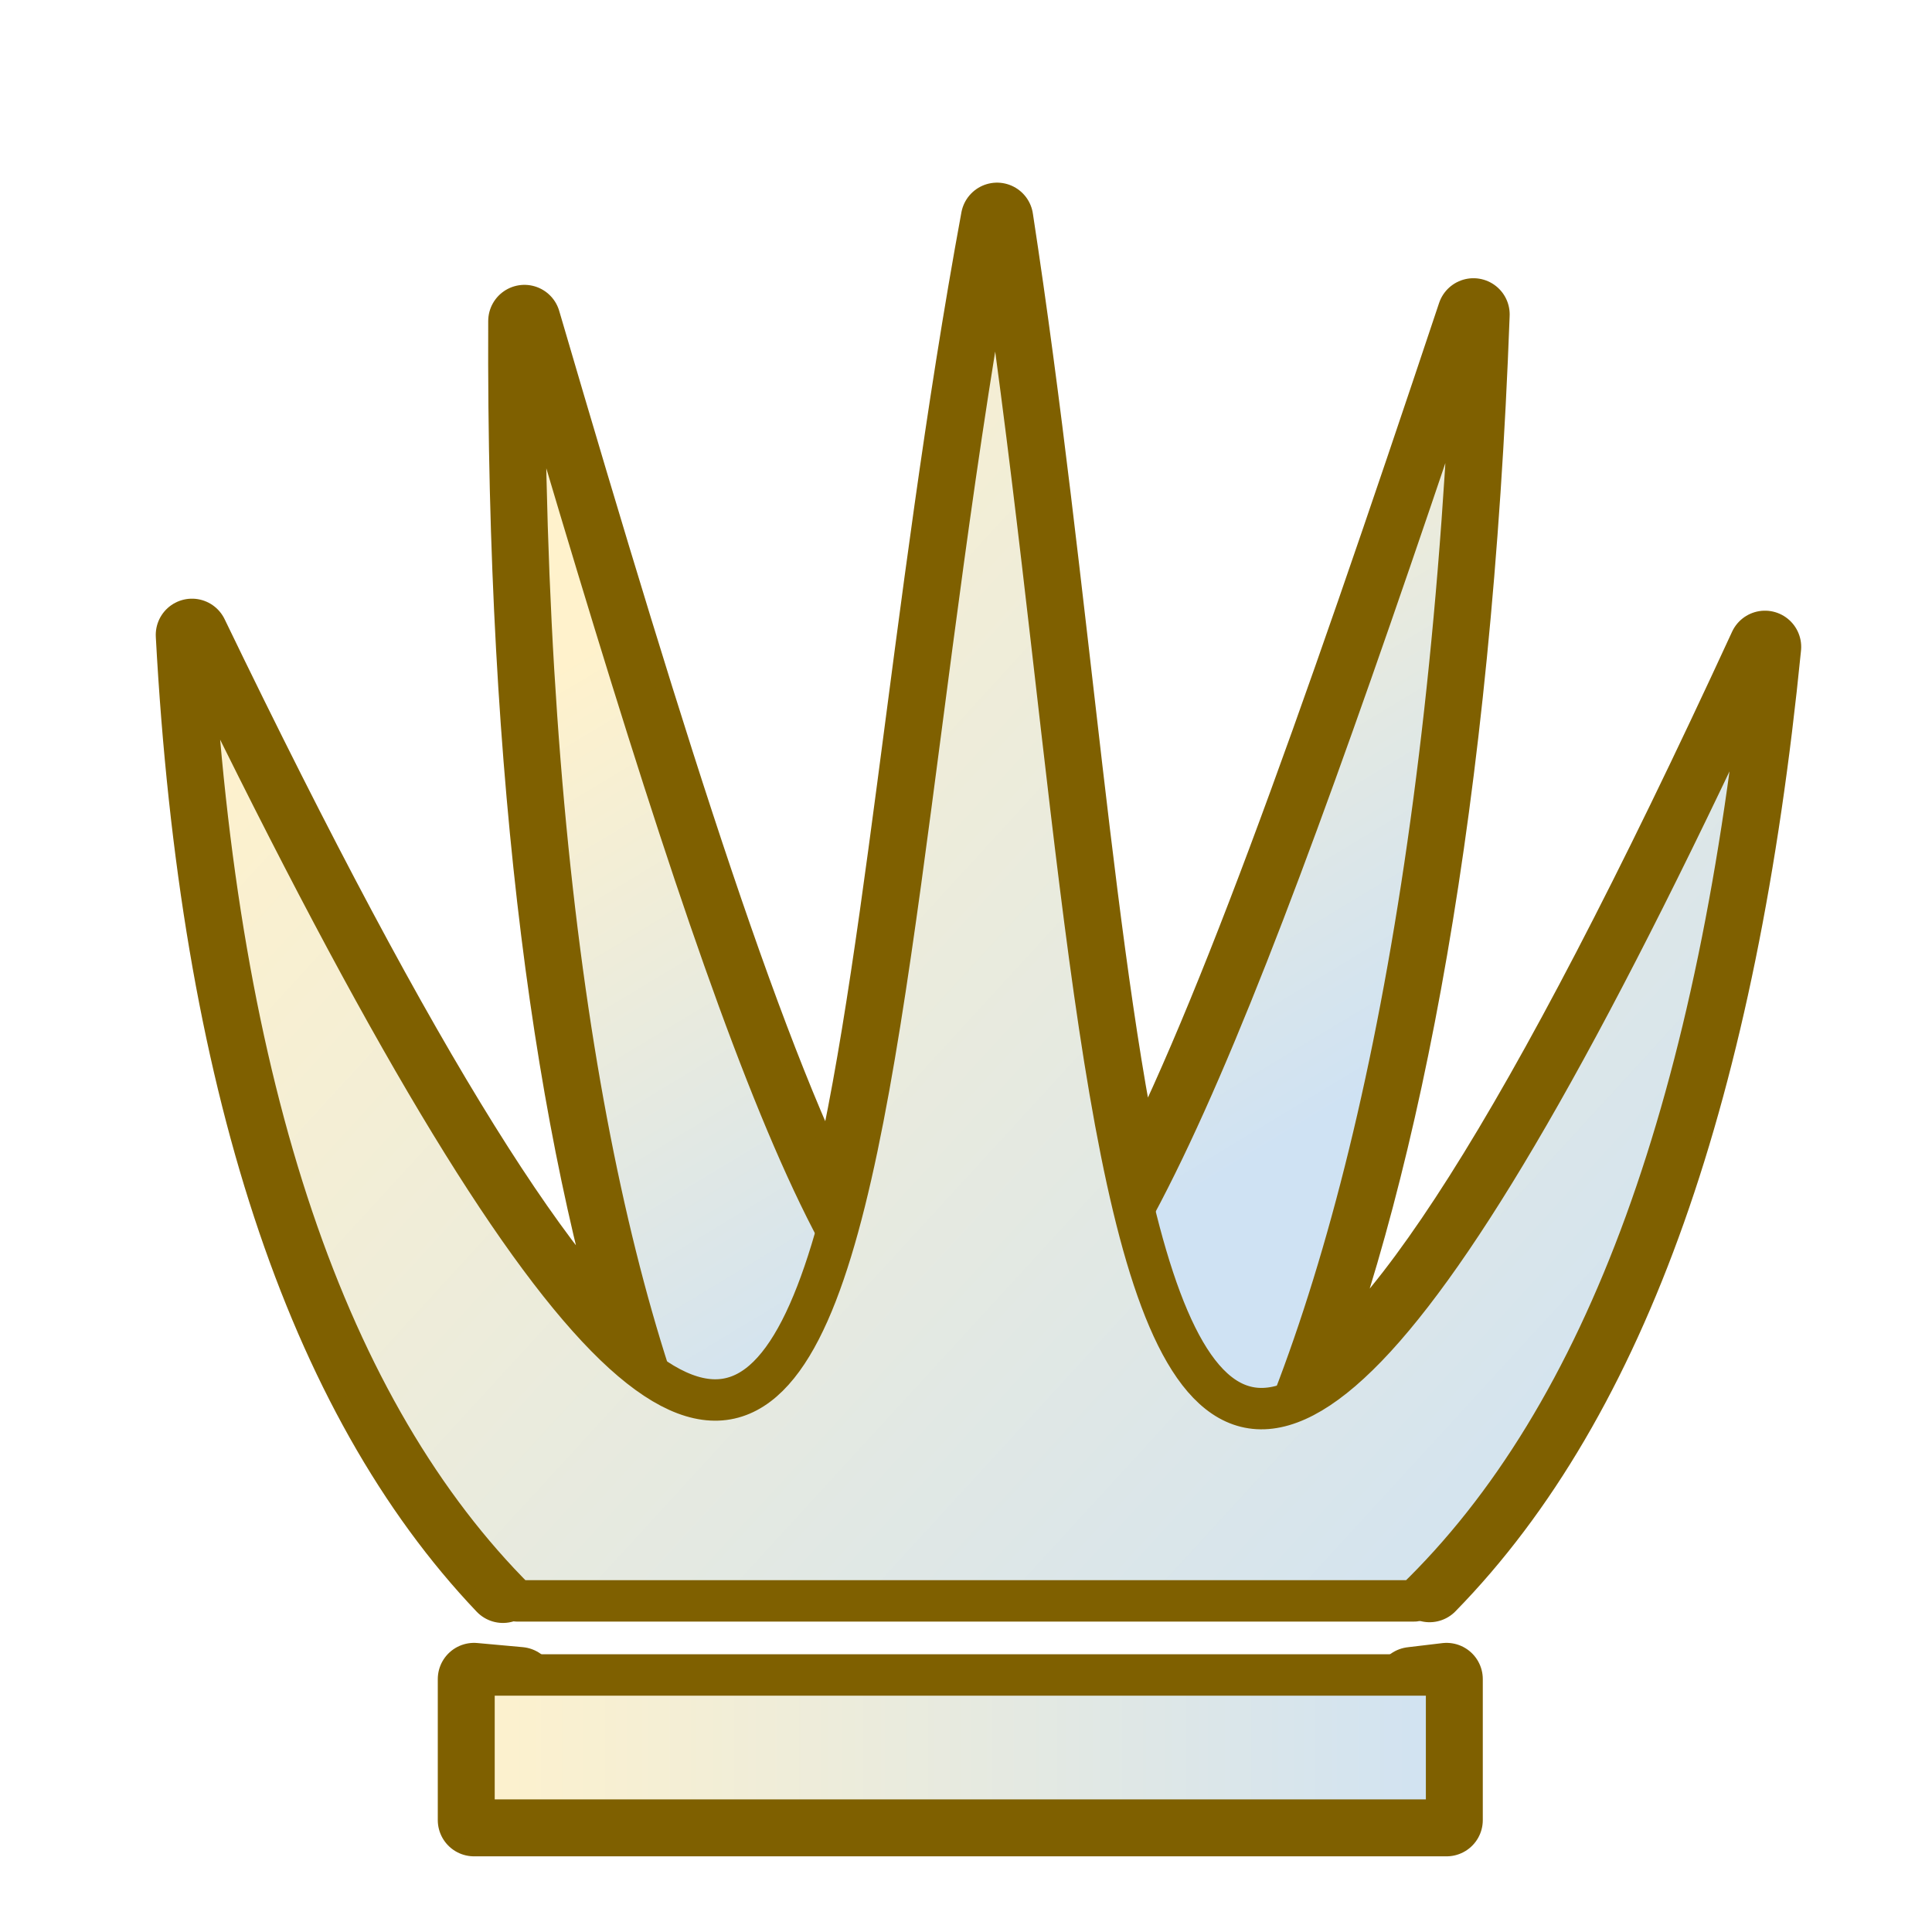
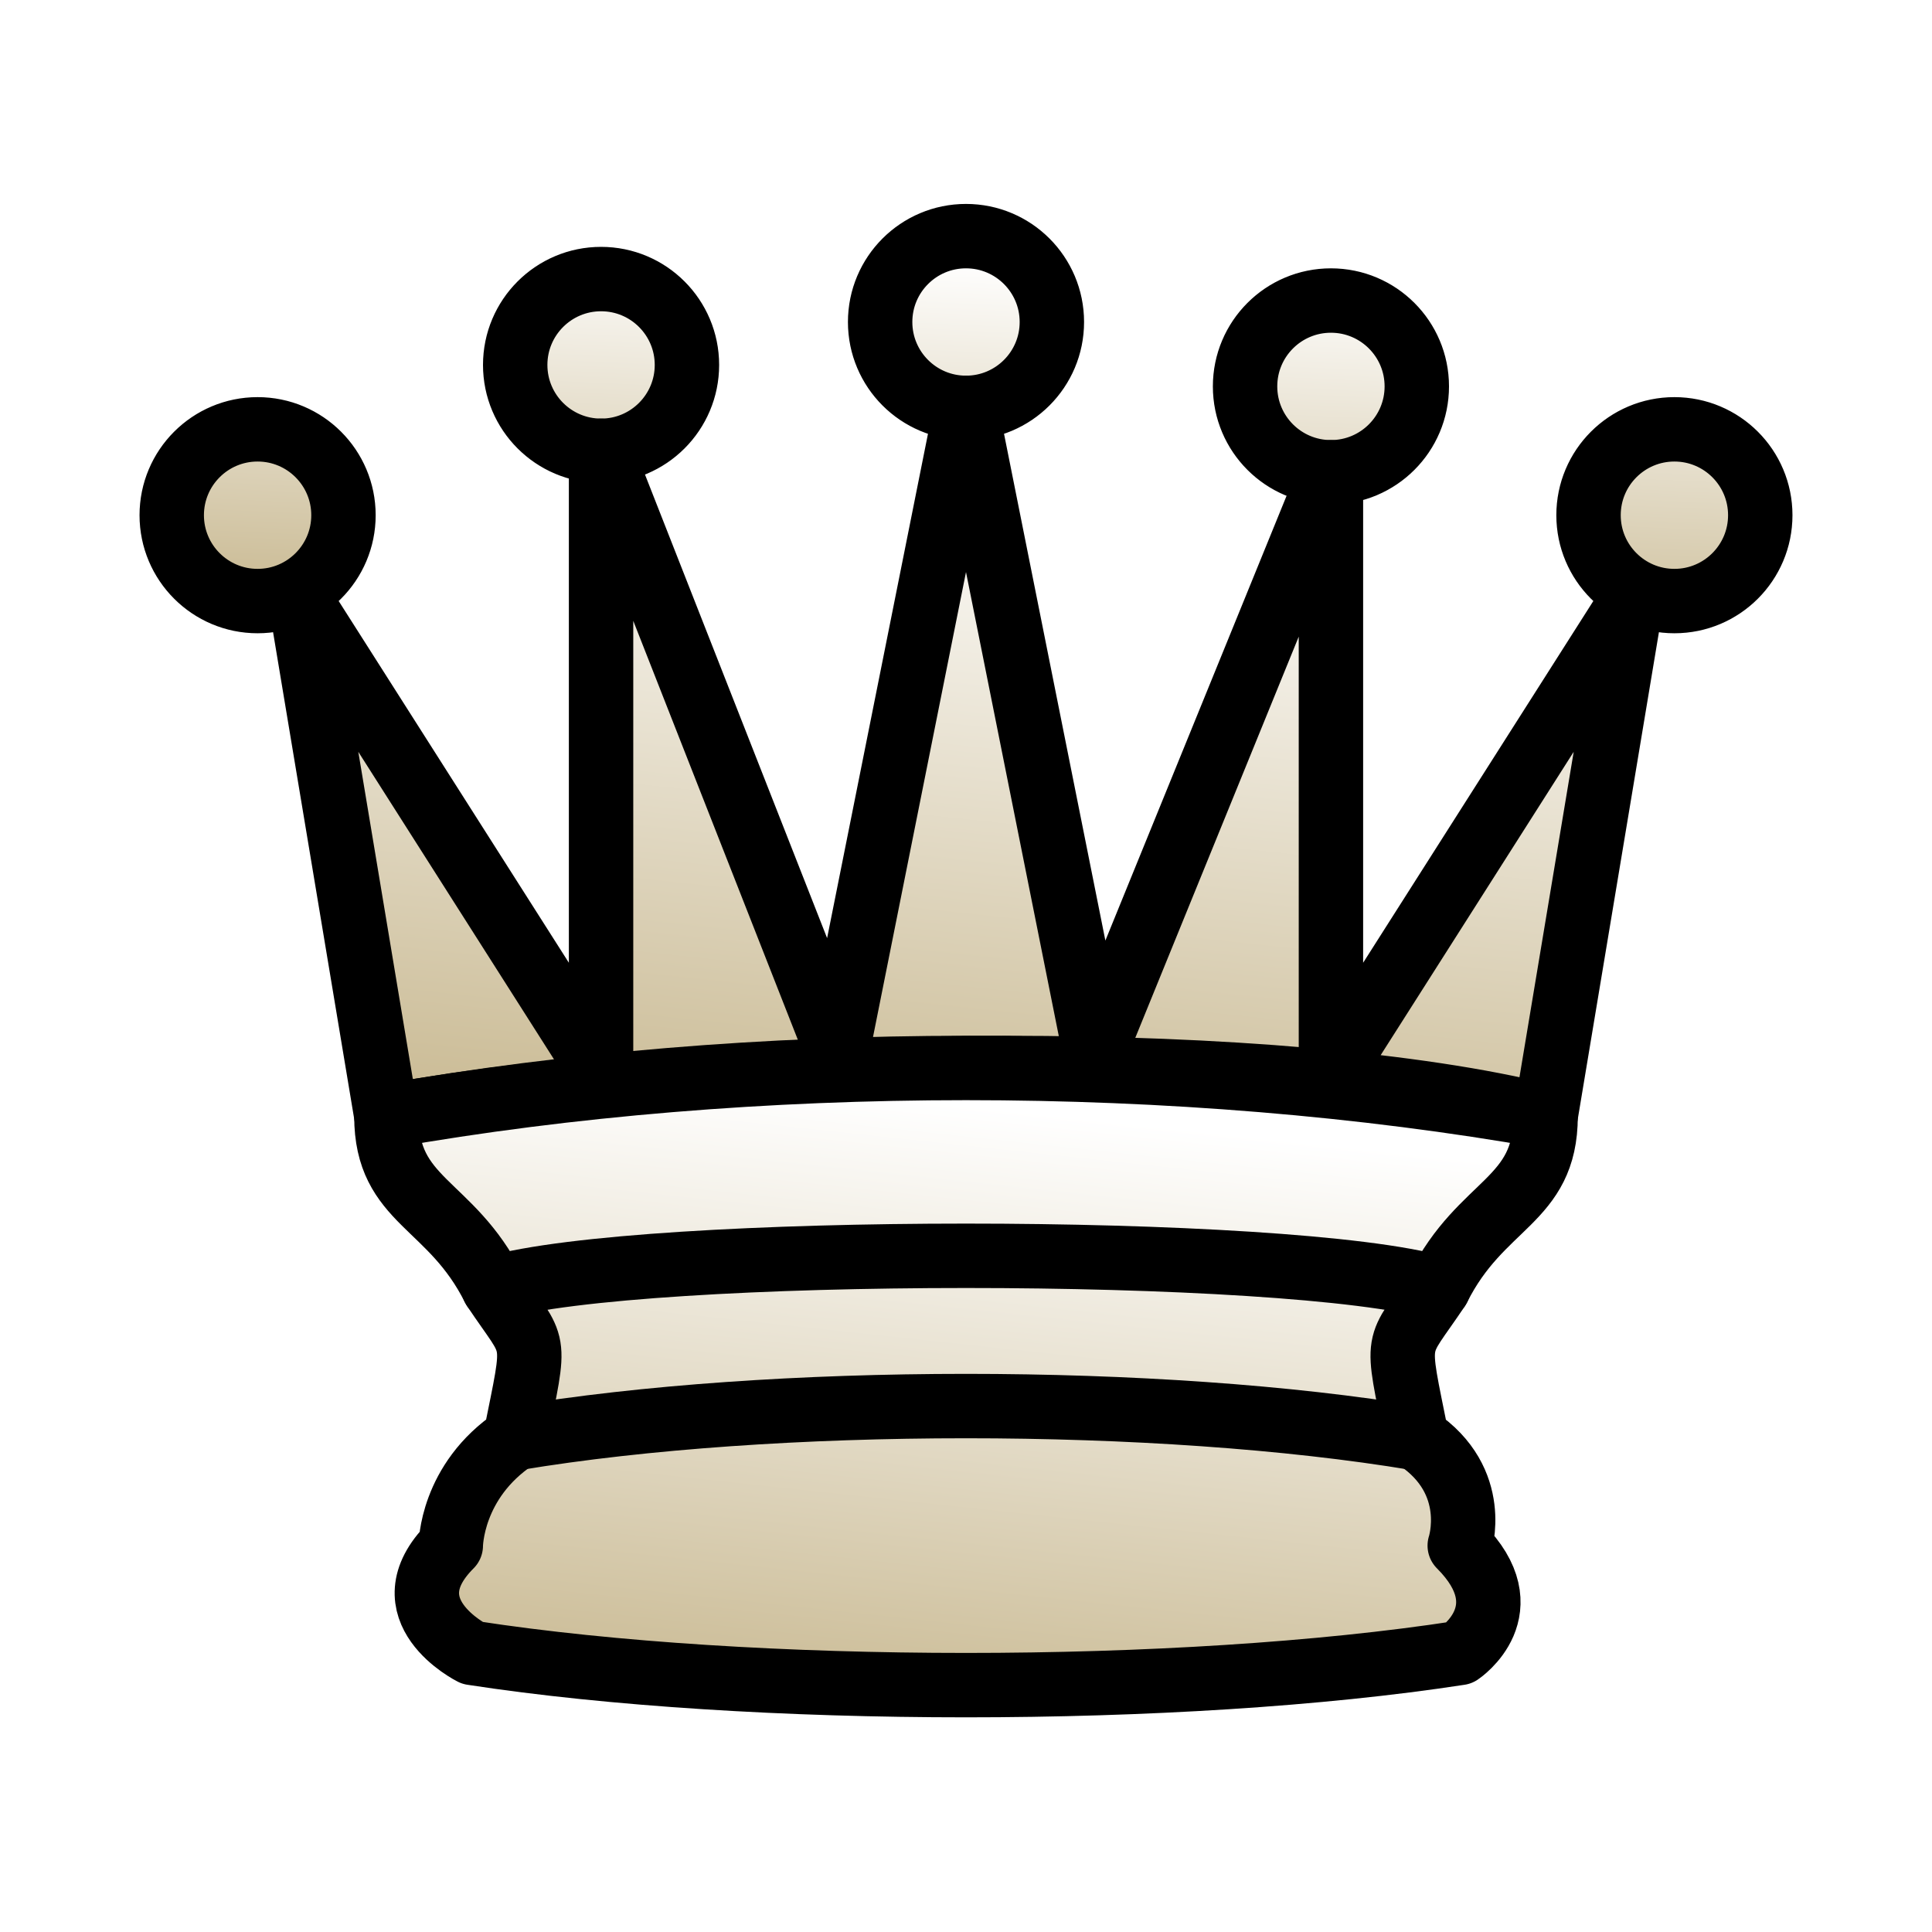
- <svg xmlns="http://www.w3.org/2000/svg" xmlns:xlink="http://www.w3.org/1999/xlink" id="queen" width="700pt" height="700pt" viewBox="0 0 933.333 933.333">
-   <style id="style-base">.base{fill-opacity:1;fill-rule:evenodd;stroke-miterlimit:4;stroke-dasharray:none;stroke-linecap:round;stroke-linejoin:round;stroke-opacity:1}.stroke-medium{stroke-width:20}.stroke-color{stroke:#7f6000}</style>
-   <defs id="defs36222">
-     <linearGradient id="fillGradient">
-       <stop id="stop0" offset="0" style="stop-color:#fff2cc;stop-opacity:1" />
-       <stop id="stop1" offset="1" style="stop-color:#cfe2f3;stop-opacity:1" />
+ <svg xmlns="http://www.w3.org/2000/svg" viewBox="0 0 45 45">
+   <defs>
+     <linearGradient id="wGrad" x1="0.2" y1="0" x2="0" y2="1">
+       <stop offset="0%" stop-color="#ffffff" />
+       <stop offset="100%" stop-color="#c8b890" />
    </linearGradient>
-     <linearGradient xlink:href="#fillGradient" id="bottom-gradient" x1="199" x2="661.667" y1="789.833" y2="789.833" gradientTransform="translate(-.308 -7.803)scale(1.07873)" gradientUnits="userSpaceOnUse" />
-     <linearGradient xlink:href="#fillGradient" id="front-hair-gradient" x1="166.781" x2="718.885" y1="239.891" y2="746.557" gradientTransform="translate(-2.308 -9.803)scale(1.07873)" gradientUnits="userSpaceOnUse" />
-     <linearGradient xlink:href="#fillGradient" id="back-hair-gradient" x1="285.639" x2="466.667" y1="287.12" y2="587.12" gradientTransform="translate(-2.308 -9.803)scale(1.07873)" gradientUnits="userSpaceOnUse" />
  </defs>
-   <path id="boundary" d="M690.605 766.18c88.769-90.71 140.98-241.722 162.04-453.666-110.451 239.661-180.878 345.902-228.256 364.75 45.241-116.612 78.78-291.617 87.425-525.358-69.294 207.629-120.577 351.382-164.138 431.832-26.514-109.699-38.22-296.9-66.014-478.004-34.791 188.524-47.636 382.449-77.369 488.623-41.408-77.705-87.892-224.036-150.941-439.25-.989 223.42 22.967 393.006 60.406 508.846-48.155-34.212-117.283-142.337-221.014-357.238 11.588 214.478 62.838 367.984 150.213 459.816m8.033 46.627-22-2v68.117h469.834v-68.117l-16.786 2" class="base stroke-color" style="fill:none;stroke-width:35" />
-   <path id="back-hair" d="M711.814 151.906c-225.866 676.77-260.764 678.027-458.462 3.202-1.216 275.009 35.357 468.451 88.355 580.494h256.806c58.083-112.565 103.074-307.205 113.301-583.696" class="base stroke-color stroke-medium" style="fill:url(#back-hair-gradient)" />
-   <path id="front-hair" d="M481.662 105.734c-81.968 444.154-41.752 920.212-388.918 200.981 11.881 219.895 65.45 375.697 156.9 466.654h433.718c93.18-89.82 147.656-243.21 169.283-460.855-331.536 719.381-302.754 237.784-370.983-206.78" class="base stroke-color stroke-medium" style="fill:url(#front-hair-gradient)" />
-   <path id="bottom" d="M228.99 809.158h469.835v70.118H228.99z" class="base stroke-color stroke-medium" style="fill:url(#bottom-gradient)" />
+   <g fill="url(#wGrad)" fill-rule="evenodd" stroke="#000" stroke-linecap="round" stroke-linejoin="round" stroke-width="1.5">
+     <path d="M8 12a2 2 0 1 1-4 0 2 2 0 1 1 4 0m16.5-4.5a2 2 0 1 1-4 0 2 2 0 1 1 4 0M41 12a2 2 0 1 1-4 0 2 2 0 1 1 4 0M16 8.5a2 2 0 1 1-4 0 2 2 0 1 1 4 0M33 9a2 2 0 1 1-4 0 2 2 0 1 1 4 0" />
+     <path stroke-linecap="butt" d="M9 26c8.5-1.5 21-1.5 27 0l2-12-7 11V11l-5.5 13.5-3-15-3 15-5.5-14V25L7 14z" />
+     <path stroke-linecap="butt" d="M9 26c0 2 1.5 2 2.5 4 1 1.5 1 1 .5 3.5-1.5 1-1.5 2.5-1.5 2.5-1.5 1.5.5 2.5.5 2.5 6.5 1 16.5 1 23 0 0 0 1.5-1 0-2.5 0 0 .5-1.5-1-2.5-.5-2.5-.5-2 .5-3.5 1-2 2.5-2 2.5-4-8.5-1.5-18.5-1.5-27 0z" />
+     <path fill="none" d="M11.5 30c3.5-1 18.5-1 22 0M12 33.5c6-1 15-1 21 0" />
+   </g>
</svg>
